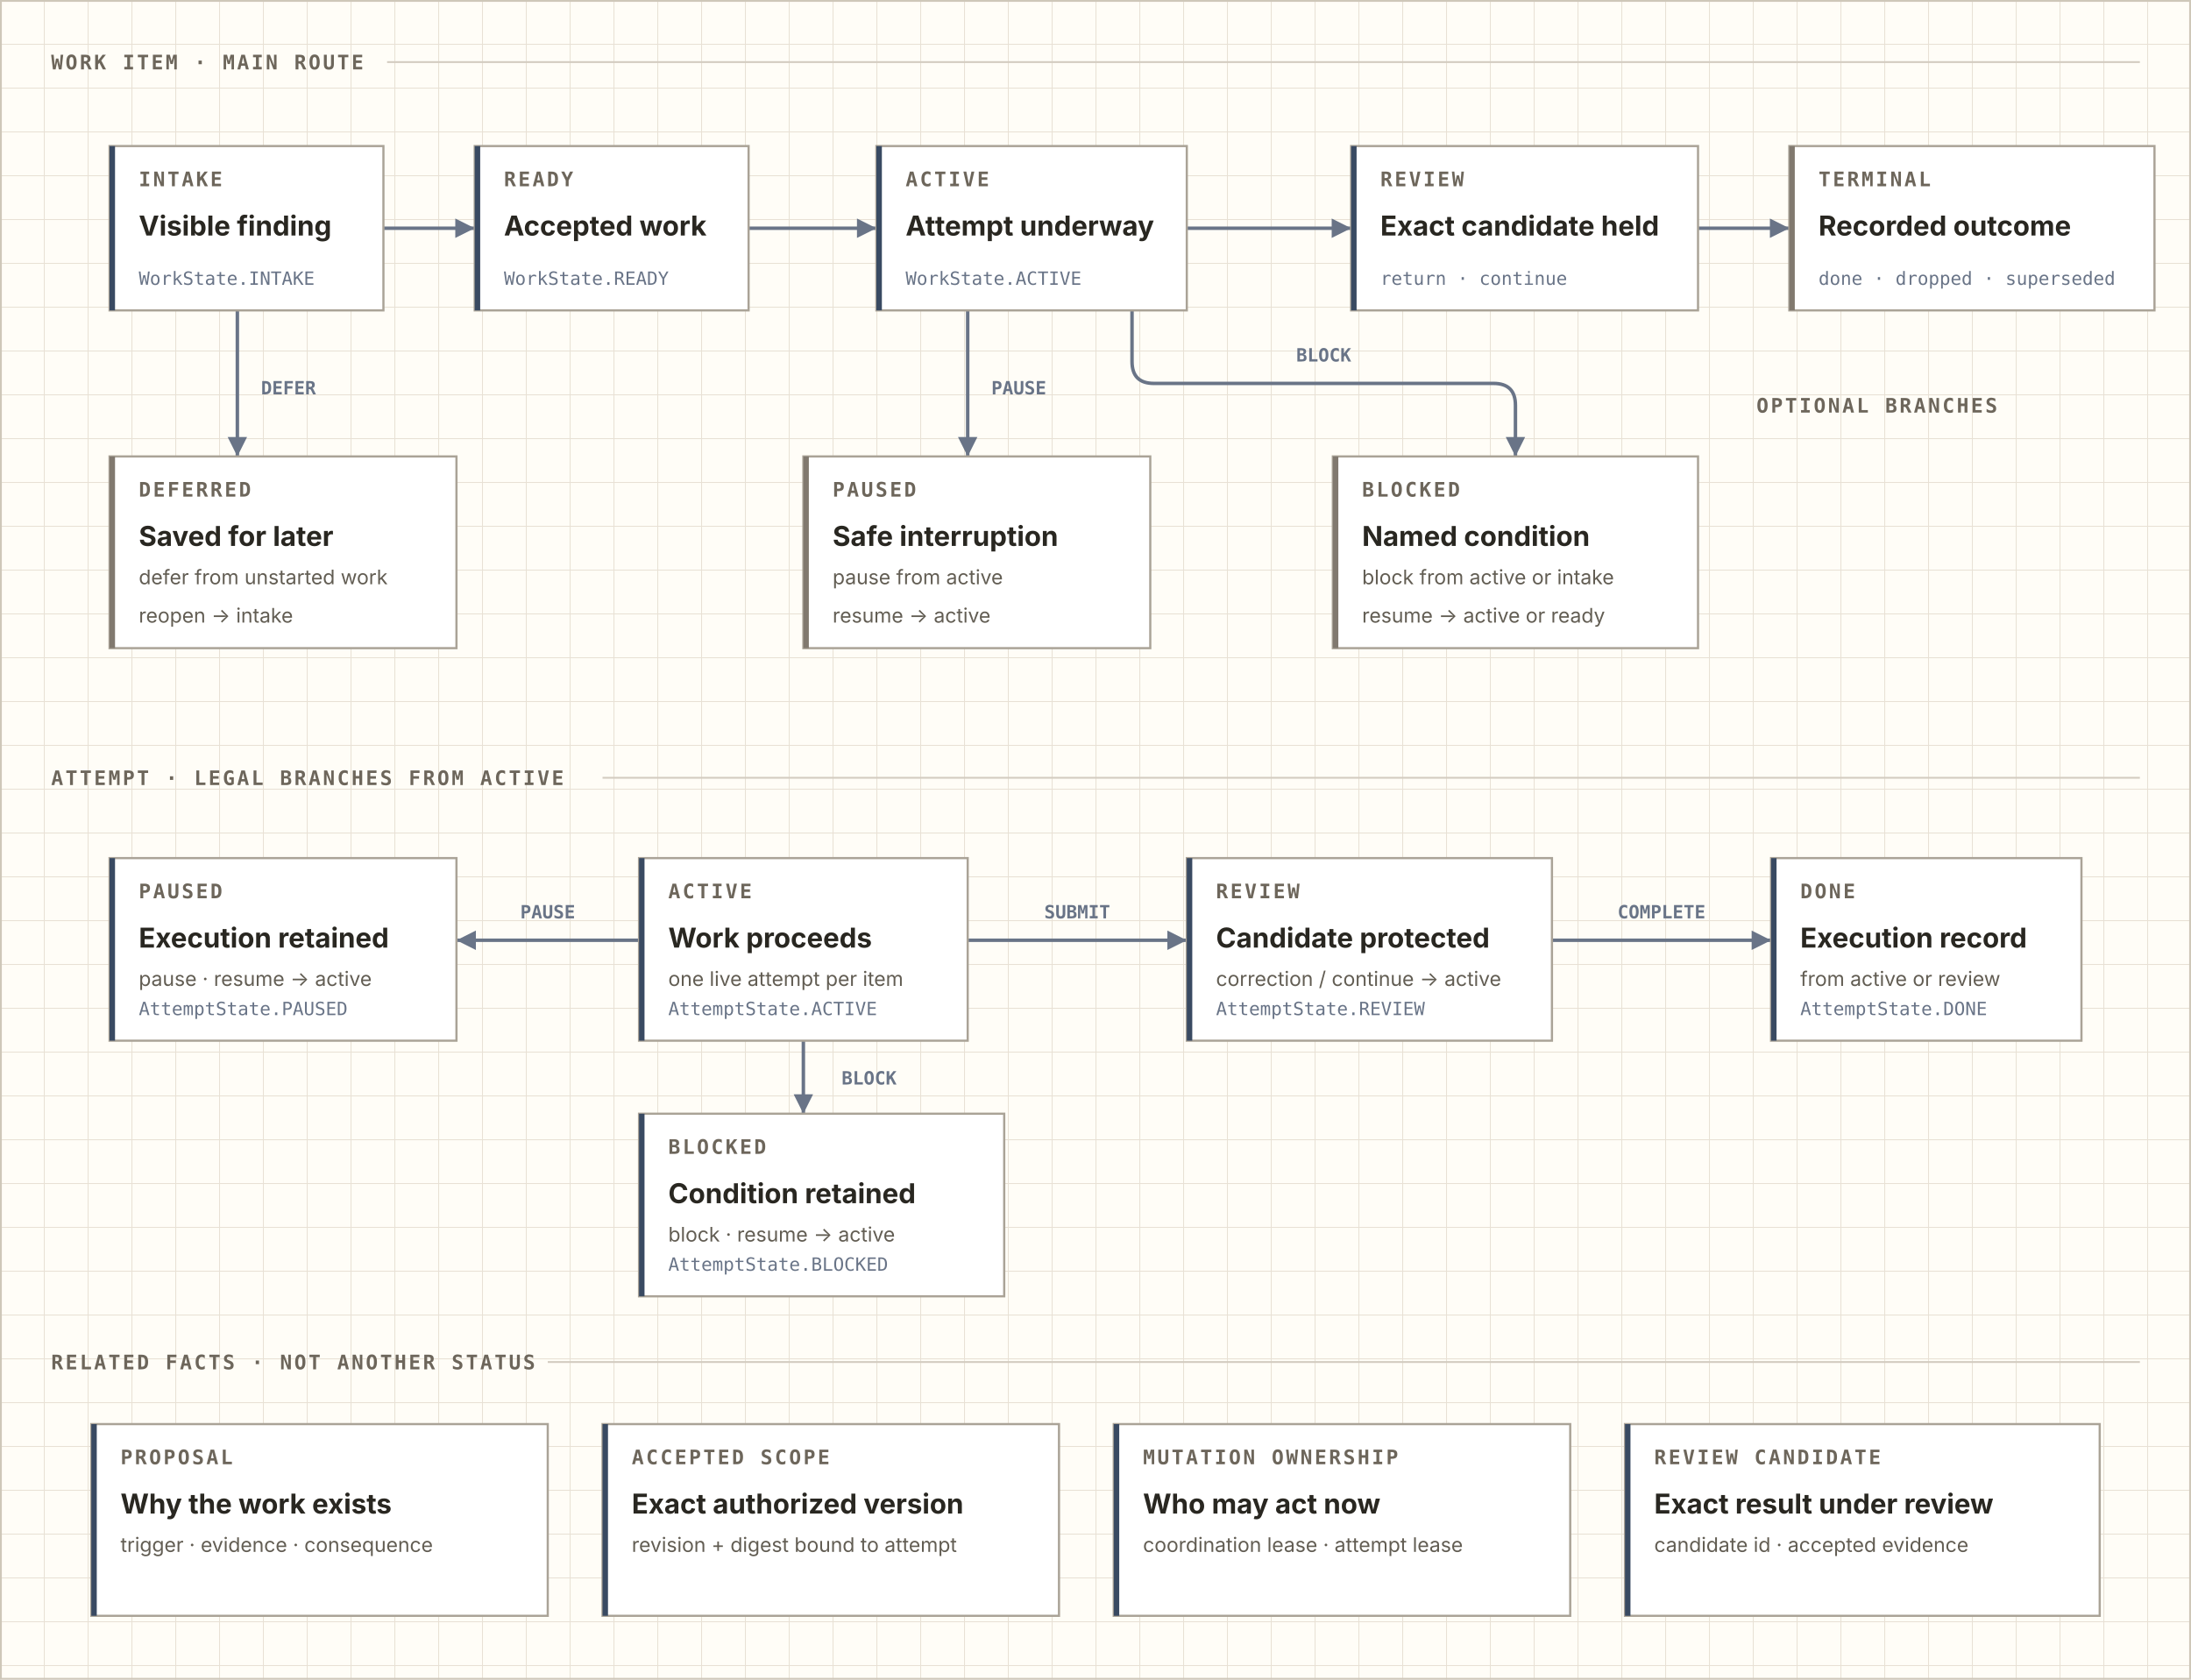
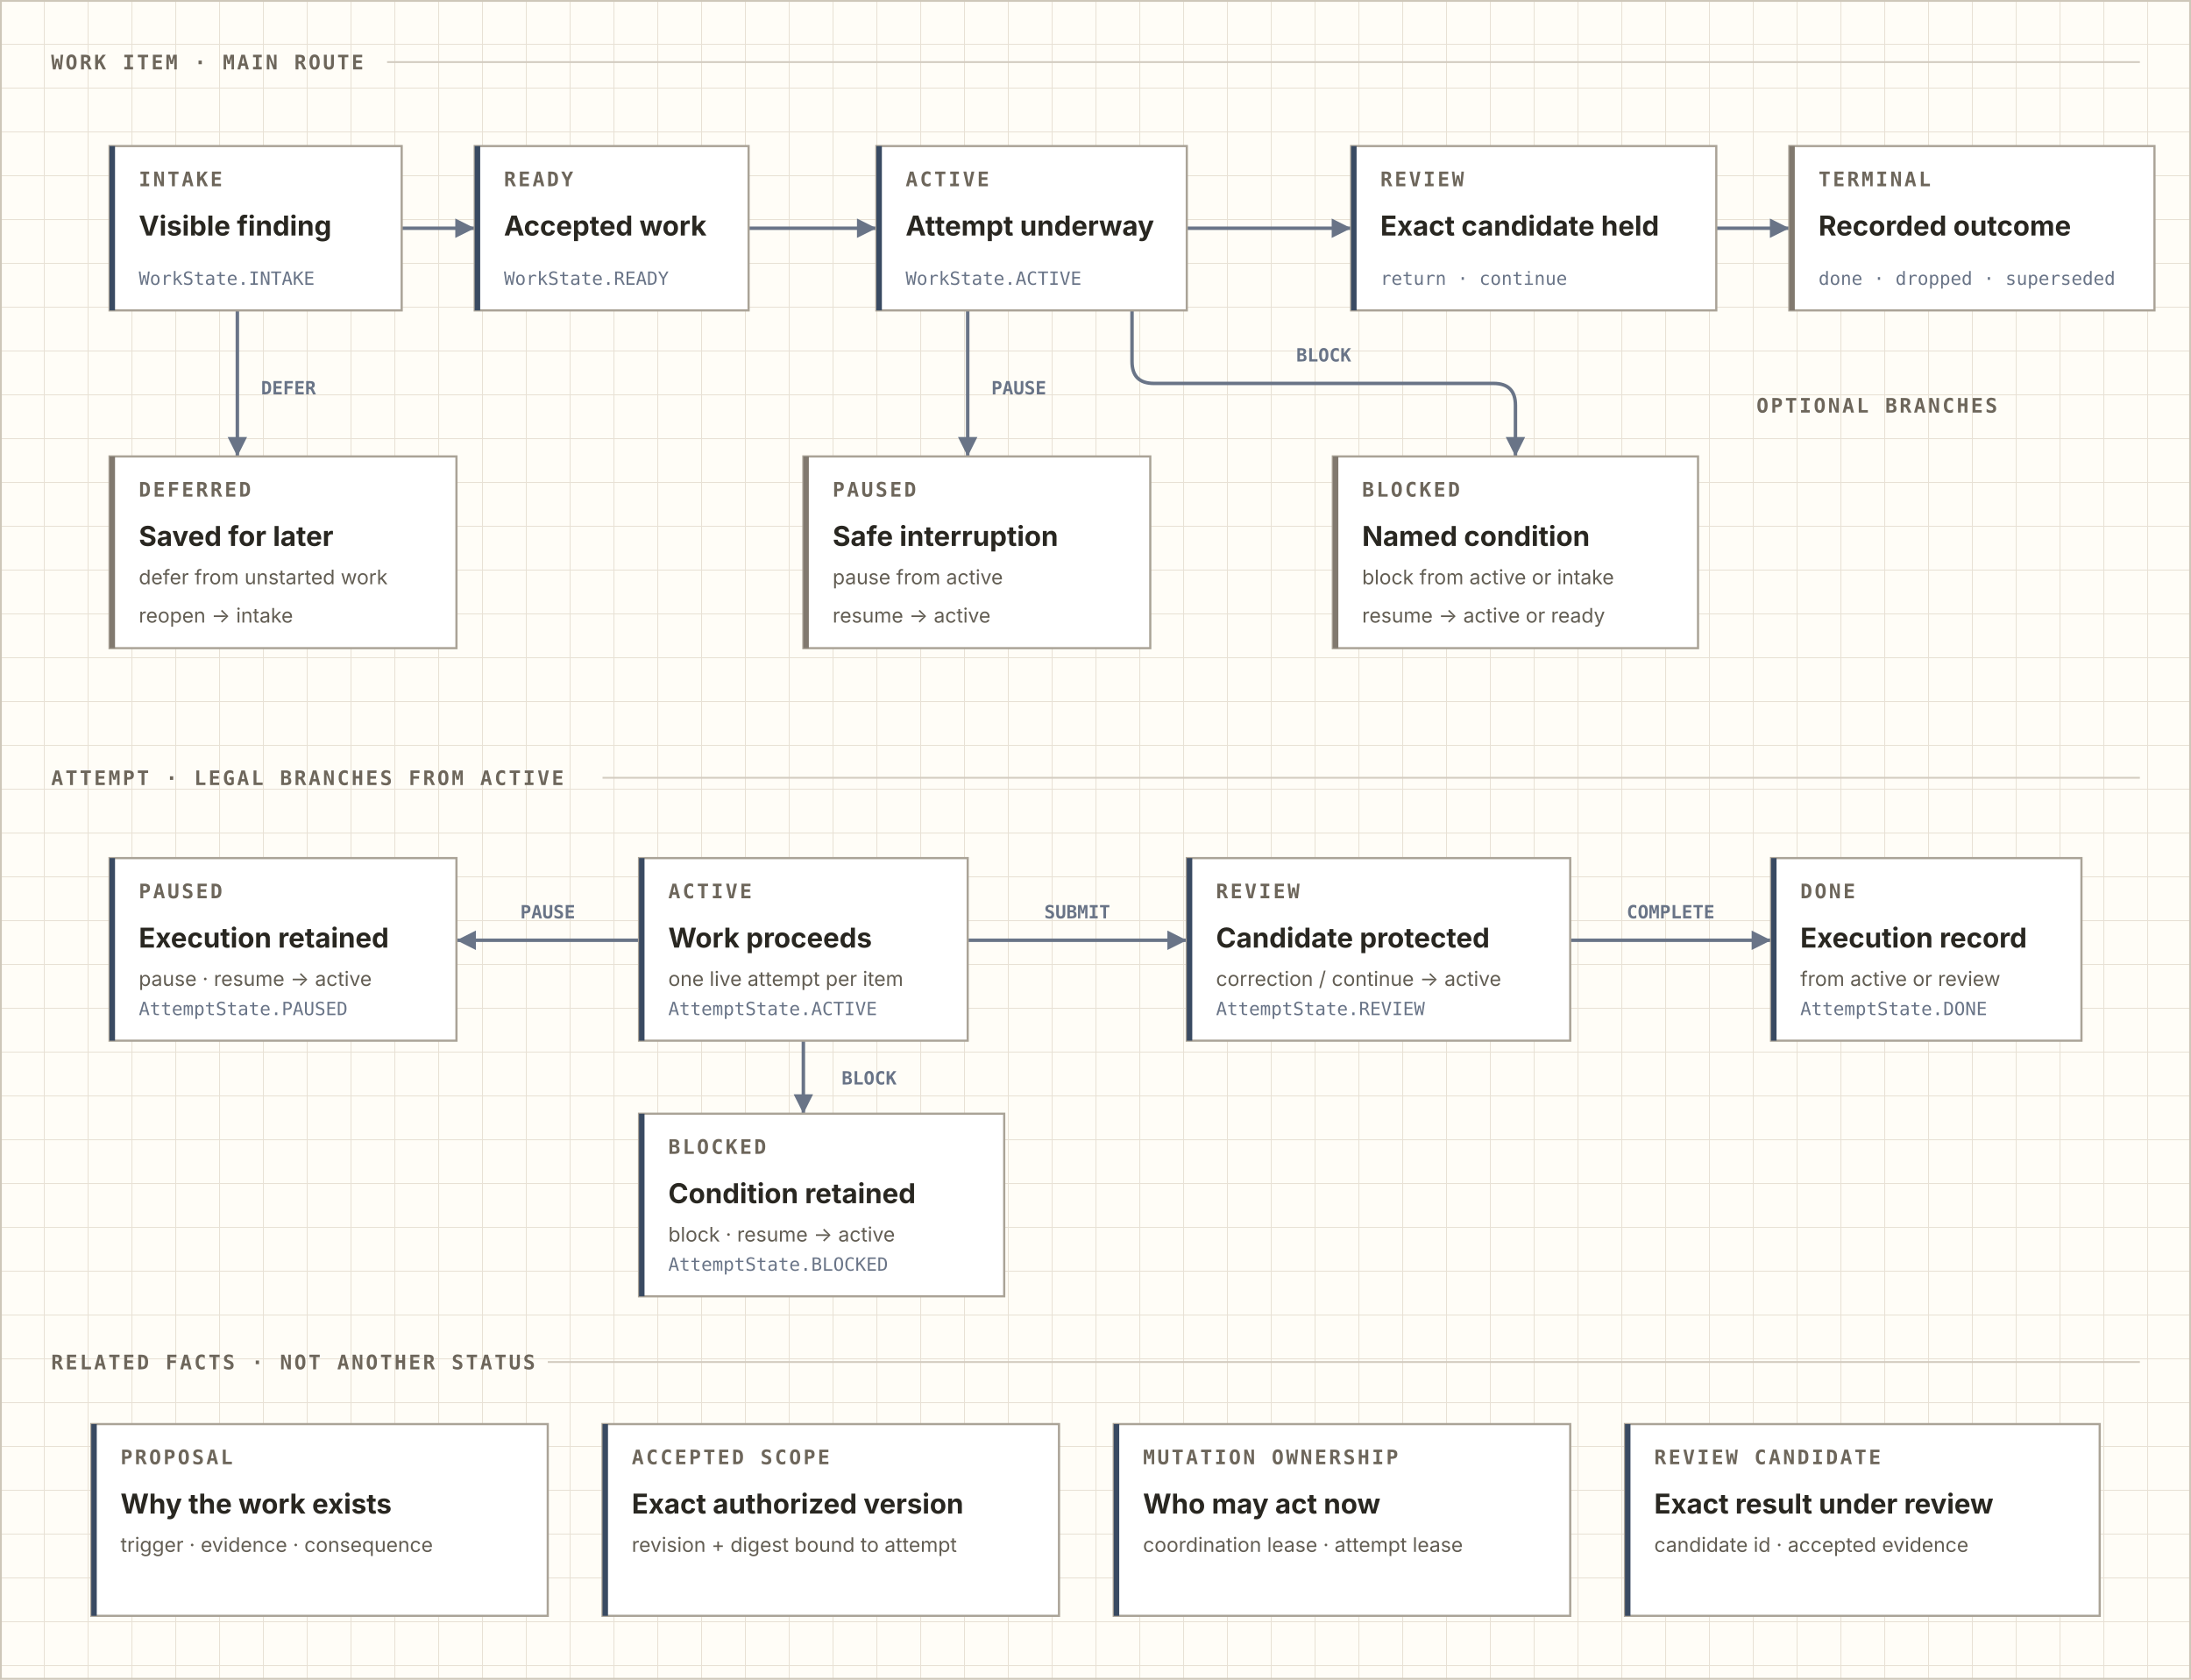
<svg xmlns="http://www.w3.org/2000/svg" role="img" aria-labelledby="title description" viewBox="0 0 1200 920">
  <defs>
    <pattern id="grid" width="24" height="24" patternUnits="userSpaceOnUse">
      <path d="M24 0H0V24" fill="none" stroke="#e8e1d5" stroke-width="1" />
    </pattern>
    <marker id="arrow" viewBox="0 0 10 10" refX="9" refY="5" markerWidth="7" markerHeight="7" orient="auto">
      <path d="M1 1L9 5L1 9Z" fill="#697487" />
    </marker>
    <style>
      text { font-family: ui-sans-serif, system-ui, -apple-system, BlinkMacSystemFont, "Segoe UI", sans-serif; fill: #292721; }
      .section-label, .box-label, .box-meta, .connector-label, .note-meta { font-family: ui-monospace, SFMono-Regular, Menlo, monospace; }
      .section-label, .box-label { font-size: 11px; font-weight: 700; letter-spacing: 0.11em; fill: #6d665b; }
      .section-subtitle { font-size: 11px; fill: #625d53; }
      .guide { stroke: #d3ccc0; stroke-width: 1; }
      .connector { fill: none; stroke: #697487; stroke-width: 1.9; stroke-linecap: round; }
      .connector-label { font-size: 10px; font-weight: 700; fill: #697487; }
      .box { fill: #fff; stroke: #aaa397; stroke-width: 1.2; }
      .box-title { font-size: 15px; font-weight: 700; }
      .box-body { font-size: 11px; fill: #625d53; }
      .box-meta { font-size: 10px; fill: #697487; }
      .note { fill: #625d53; }
      .note-meta { font-weight: 700; letter-spacing: 0.08em; fill: #6d665b; }
    </style>
  </defs>
  <rect width="1200" height="920" fill="#fffdf7" />
  <rect width="1200" height="920" fill="url(#grid)" />
  <text x="28" y="38" class="section-label">WORK ITEM · MAIN ROUTE</text>
  <text x="962" y="226" class="section-label">OPTIONAL BRANCHES</text>
  <text x="28" y="430" class="section-label">ATTEMPT · LEGAL BRANCHES FROM ACTIVE</text>
  <text x="28" y="750" class="section-label">RELATED FACTS · NOT ANOTHER STATUS</text>
  <line x1="212" y1="34" x2="1172" y2="34" class="guide" />
  <line x1="330" y1="426" x2="1172" y2="426" class="guide" />
  <line x1="300" y1="746" x2="1172" y2="746" class="guide" />
-   <path d="M210 125L260 125" class="connector" marker-end="url(#arrow)" />
+   <path d="M220 125L260 125" class="connector" marker-end="url(#arrow)" />
  <path d="M410 125L480 125" class="connector" marker-end="url(#arrow)" />
  <path d="M650 125L740 125" class="connector" marker-end="url(#arrow)" />
-   <path d="M930 125L980 125" class="connector" marker-end="url(#arrow)" />
+   <path d="M940 125L980 125" class="connector" marker-end="url(#arrow)" />
  <path d="M130 170L130 250" class="connector" marker-end="url(#arrow)" />
  <text x="158" y="216" text-anchor="middle" class="connector-label">DEFER</text>
  <path d="M530 170L530 250" class="connector" marker-end="url(#arrow)" />
  <text x="558" y="216" text-anchor="middle" class="connector-label">PAUSE</text>
  <path d="M620 170L620 198Q620 210 632 210L818 210Q830 210 830 222L830 250" class="connector" marker-end="url(#arrow)" />
  <text x="725" y="198" text-anchor="middle" class="connector-label">BLOCK</text>
  <path d="M350 515L250 515" class="connector" marker-end="url(#arrow)" />
  <text x="300" y="503" text-anchor="middle" class="connector-label">PAUSE</text>
  <path d="M440 570L440 610" class="connector" marker-end="url(#arrow)" />
  <text x="476" y="594" text-anchor="middle" class="connector-label">BLOCK</text>
  <path d="M530 515L650 515" class="connector" marker-end="url(#arrow)" />
  <text x="590" y="503" text-anchor="middle" class="connector-label">SUBMIT</text>
-   <path d="M850 515L970 515" class="connector" marker-end="url(#arrow)" />
-   <text x="910" y="503" text-anchor="middle" class="connector-label">COMPLETE</text>
-   <rect x="60" y="80" width="150" height="90" class="box" />
+   <path d="M860 515L970 515" class="connector" marker-end="url(#arrow)" />
+   <text x="915" y="503" text-anchor="middle" class="connector-label">COMPLETE</text>
+   <rect x="60" y="80" width="160" height="90" class="box" />
  <rect x="60" y="80" width="3" height="90" fill="#394a62" />
  <text x="76" y="102" class="box-label">INTAKE</text>
  <text x="76" y="129" class="box-title">Visible finding</text>
  <text x="76" y="156" class="box-meta">WorkState.INTAKE</text>
  <rect x="260" y="80" width="150" height="90" class="box" />
  <rect x="260" y="80" width="3" height="90" fill="#394a62" />
  <text x="276" y="102" class="box-label">READY</text>
  <text x="276" y="129" class="box-title">Accepted work</text>
  <text x="276" y="156" class="box-meta">WorkState.READY</text>
  <rect x="480" y="80" width="170" height="90" class="box" />
  <rect x="480" y="80" width="3" height="90" fill="#394a62" />
  <text x="496" y="102" class="box-label">ACTIVE</text>
  <text x="496" y="129" class="box-title">Attempt underway</text>
  <text x="496" y="156" class="box-meta">WorkState.ACTIVE</text>
-   <rect x="740" y="80" width="190" height="90" class="box" />
+   <rect x="740" y="80" width="200" height="90" class="box" />
  <rect x="740" y="80" width="3" height="90" fill="#394a62" />
  <text x="756" y="102" class="box-label">REVIEW</text>
  <text x="756" y="129" class="box-title">Exact candidate held</text>
  <text x="756" y="156" class="box-meta">return · continue</text>
  <rect x="980" y="80" width="200" height="90" class="box" />
  <rect x="980" y="80" width="3" height="90" fill="#81796f" />
  <text x="996" y="102" class="box-label">TERMINAL</text>
  <text x="996" y="129" class="box-title">Recorded outcome</text>
  <text x="996" y="156" class="box-meta">done · dropped · superseded</text>
  <rect x="60" y="250" width="190" height="105" class="box" />
  <rect x="60" y="250" width="3" height="105" fill="#81796f" />
  <text x="76" y="272" class="box-label">DEFERRED</text>
  <text x="76" y="299" class="box-title">Saved for later</text>
  <text x="76" y="320" class="box-body">defer from unstarted work</text>
  <text x="76" y="341" class="box-body">reopen → intake</text>
  <rect x="440" y="250" width="190" height="105" class="box" />
  <rect x="440" y="250" width="3" height="105" fill="#81796f" />
  <text x="456" y="272" class="box-label">PAUSED</text>
  <text x="456" y="299" class="box-title">Safe interruption</text>
  <text x="456" y="320" class="box-body">pause from active</text>
  <text x="456" y="341" class="box-body">resume → active</text>
  <rect x="730" y="250" width="200" height="105" class="box" />
  <rect x="730" y="250" width="3" height="105" fill="#81796f" />
  <text x="746" y="272" class="box-label">BLOCKED</text>
  <text x="746" y="299" class="box-title">Named condition</text>
  <text x="746" y="320" class="box-body">block from active or intake</text>
  <text x="746" y="341" class="box-body">resume → active or ready</text>
  <rect x="60" y="470" width="190" height="100" class="box" />
  <rect x="60" y="470" width="3" height="100" fill="#394a62" />
  <text x="76" y="492" class="box-label">PAUSED</text>
  <text x="76" y="519" class="box-title">Execution retained</text>
  <text x="76" y="540" class="box-body">pause · resume → active</text>
  <text x="76" y="556" class="box-meta">AttemptState.PAUSED</text>
  <rect x="350" y="470" width="180" height="100" class="box" />
  <rect x="350" y="470" width="3" height="100" fill="#394a62" />
  <text x="366" y="492" class="box-label">ACTIVE</text>
  <text x="366" y="519" class="box-title">Work proceeds</text>
  <text x="366" y="540" class="box-body">one live attempt per item</text>
  <text x="366" y="556" class="box-meta">AttemptState.ACTIVE</text>
-   <rect x="650" y="470" width="200" height="100" class="box" />
+   <rect x="650" y="470" width="210" height="100" class="box" />
  <rect x="650" y="470" width="3" height="100" fill="#394a62" />
  <text x="666" y="492" class="box-label">REVIEW</text>
  <text x="666" y="519" class="box-title">Candidate protected</text>
  <text x="666" y="540" class="box-body">correction / continue → active</text>
  <text x="666" y="556" class="box-meta">AttemptState.REVIEW</text>
  <rect x="970" y="470" width="170" height="100" class="box" />
  <rect x="970" y="470" width="3" height="100" fill="#394a62" />
  <text x="986" y="492" class="box-label">DONE</text>
  <text x="986" y="519" class="box-title">Execution record</text>
  <text x="986" y="540" class="box-body">from active or review</text>
  <text x="986" y="556" class="box-meta">AttemptState.DONE</text>
  <rect x="350" y="610" width="200" height="100" class="box" />
  <rect x="350" y="610" width="3" height="100" fill="#394a62" />
  <text x="366" y="632" class="box-label">BLOCKED</text>
  <text x="366" y="659" class="box-title">Condition retained</text>
  <text x="366" y="680" class="box-body">block · resume → active</text>
  <text x="366" y="696" class="box-meta">AttemptState.BLOCKED</text>
  <rect x="50" y="780" width="250" height="105" class="box" />
  <rect x="50" y="780" width="3" height="105" fill="#394a62" />
  <text x="66" y="802" class="box-label">PROPOSAL</text>
  <text x="66" y="829" class="box-title">Why the work exists</text>
  <text x="66" y="850" class="box-body">trigger · evidence · consequence</text>
  <rect x="330" y="780" width="250" height="105" class="box" />
  <rect x="330" y="780" width="3" height="105" fill="#394a62" />
  <text x="346" y="802" class="box-label">ACCEPTED SCOPE</text>
  <text x="346" y="829" class="box-title">Exact authorized version</text>
  <text x="346" y="850" class="box-body">revision + digest bound to attempt</text>
  <rect x="610" y="780" width="250" height="105" class="box" />
  <rect x="610" y="780" width="3" height="105" fill="#394a62" />
  <text x="626" y="802" class="box-label">MUTATION OWNERSHIP</text>
  <text x="626" y="829" class="box-title">Who may act now</text>
  <text x="626" y="850" class="box-body">coordination lease · attempt lease</text>
  <rect x="890" y="780" width="260" height="105" class="box" />
  <rect x="890" y="780" width="3" height="105" fill="#394a62" />
  <text x="906" y="802" class="box-label">REVIEW CANDIDATE</text>
  <text x="906" y="829" class="box-title">Exact result under review</text>
  <text x="906" y="850" class="box-body">candidate id · accepted evidence</text>
  <rect x="0.5" y="0.5" width="1199" height="919" fill="none" stroke="#cec7b9" />
</svg>
